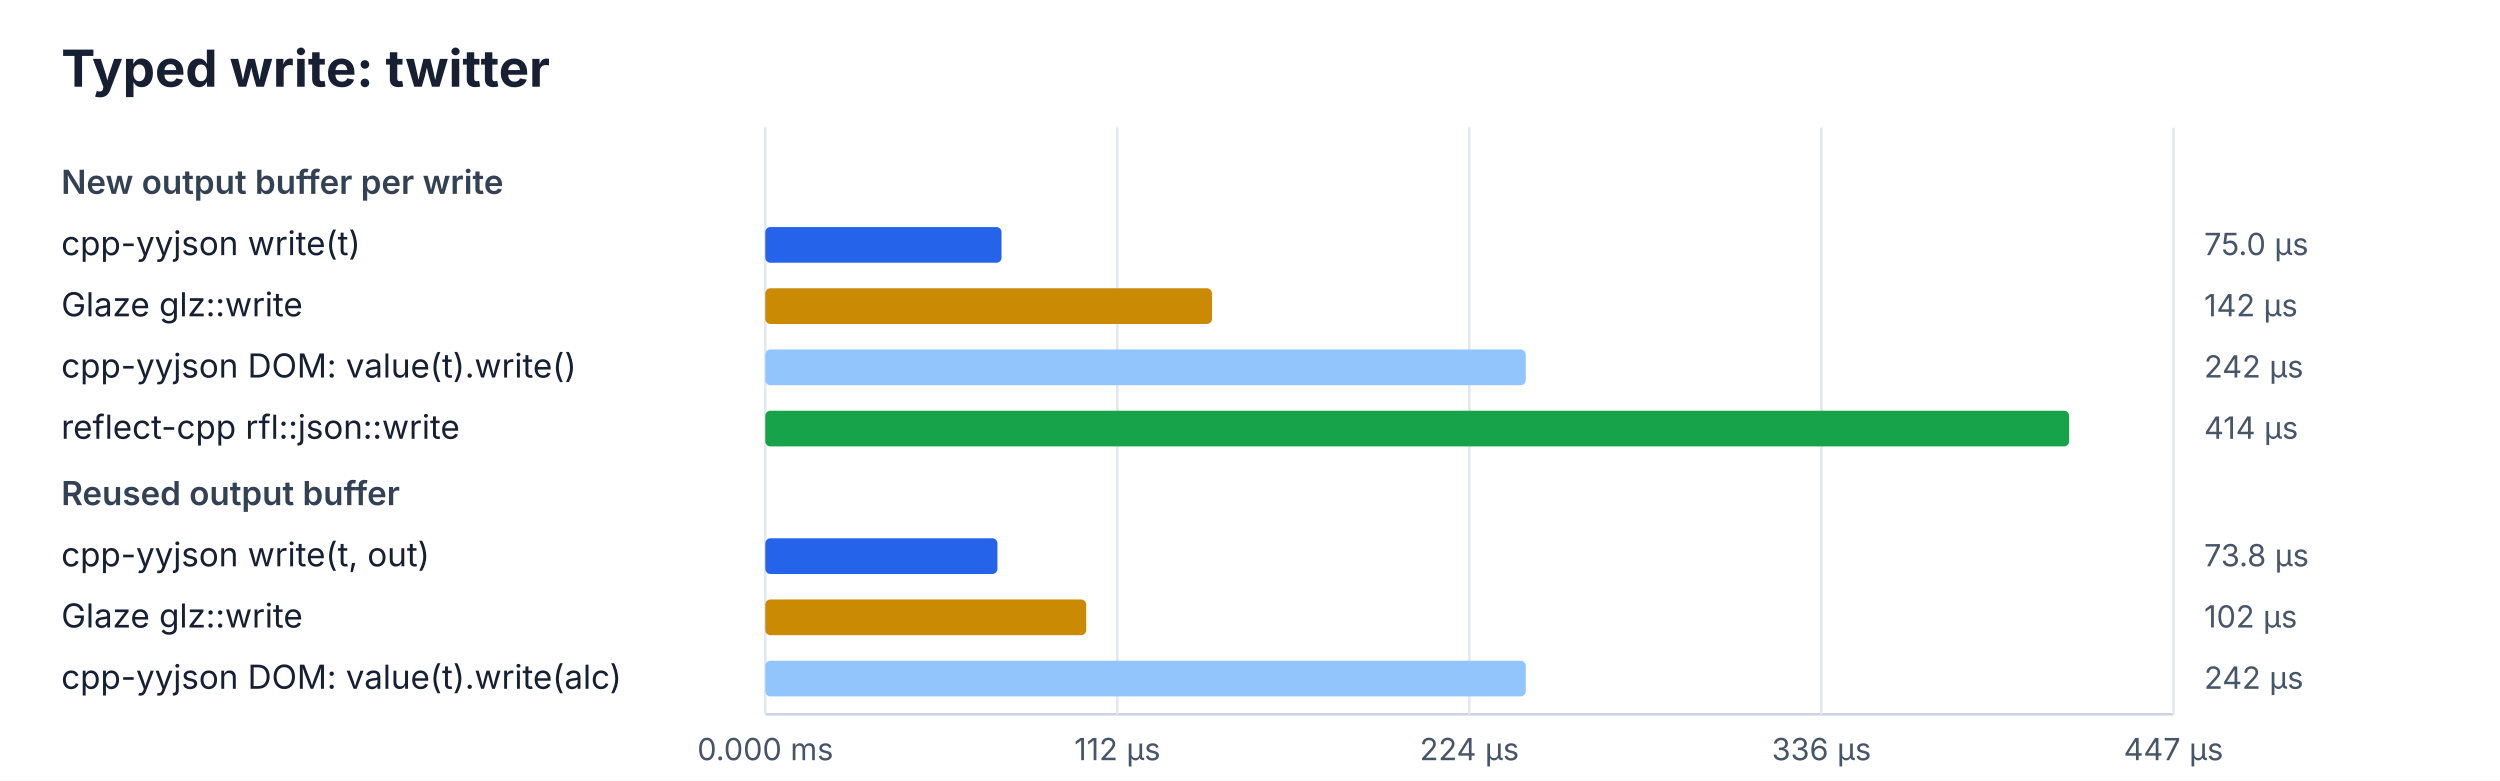
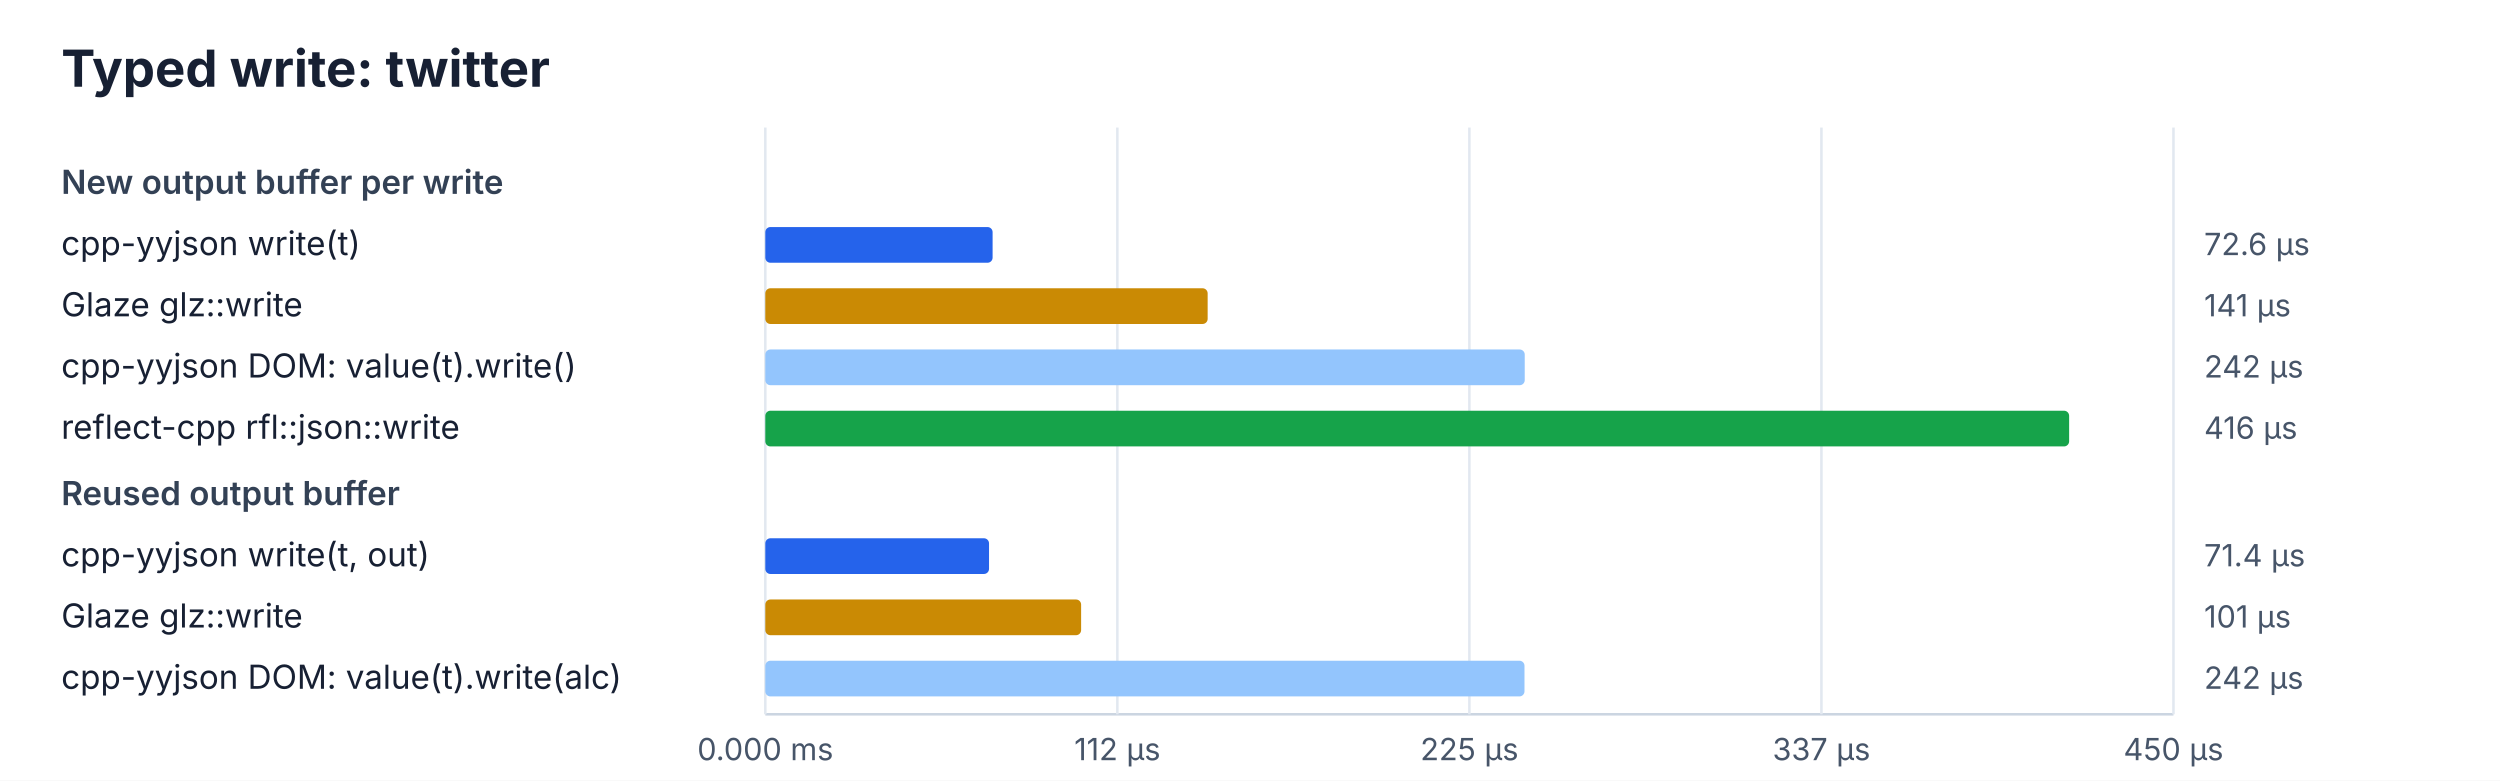
<svg xmlns="http://www.w3.org/2000/svg" width="980" height="306" viewBox="0 0 980 306">
  <rect width="100%" height="100%" fill="#ffffff" />
  <style>text{font-family:ui-sans-serif,system-ui,-apple-system,BlinkMacSystemFont,"Segoe UI",sans-serif;fill:#172033}.title{font-size:20px;font-weight:700}.heading{font-size:13px;font-weight:600;fill:#334155}.label{font-size:13px}.value{font-size:12px;fill:#475569}.axis{stroke:#cbd5e1;stroke-width:1}.grid{stroke:#e2e8f0;stroke-width:1}</style>
  <text x="24" y="34" class="title">Typed write: twitter</text>
  <line x1="300" y1="280" x2="852" y2="280" class="axis" />
  <line x1="300.0" y1="50" x2="300.0" y2="280" class="grid" />
  <text x="300.0" y="298" class="value" text-anchor="middle">0.000 ms</text>
  <line x1="438.0" y1="50" x2="438.0" y2="280" class="grid" />
  <text x="438.0" y="298" class="value" text-anchor="middle">112 µs</text>
  <line x1="576.0" y1="50" x2="576.0" y2="280" class="grid" />
-   <text x="576.0" y="298" class="value" text-anchor="middle">224 µs</text>
+   <text x="576.0" y="298" class="value" text-anchor="middle">225 µs</text>
  <line x1="714.0" y1="50" x2="714.0" y2="280" class="grid" />
-   <text x="714.0" y="298" class="value" text-anchor="middle">336 µs</text>
+   <text x="714.0" y="298" class="value" text-anchor="middle">337 µs</text>
  <line x1="852.0" y1="50" x2="852.0" y2="280" class="grid" />
-   <text x="852.0" y="298" class="value" text-anchor="middle">447 µs</text>
+   <text x="852.0" y="298" class="value" text-anchor="middle">450 µs</text>
  <text x="24" y="76" class="heading">New output buffer per write</text>
  <text x="24" y="100" class="label">cpp-yyjson write(t)</text>
-   <rect x="300" y="89" width="92.6" height="14" rx="2" fill="#2563eb" />
-   <text x="864" y="100" class="value">75.0 µs</text>
+   <rect x="300" y="89" width="89.1" height="14" rx="2" fill="#2563eb" />
+   <text x="864" y="100" class="value">72.6 µs</text>
  <text x="24" y="124" class="label">Glaze glz::write</text>
-   <rect x="300" y="113" width="175.1" height="14" rx="2" fill="#ca8a04" />
-   <text x="864" y="124" class="value">142 µs</text>
+   <rect x="300" y="113" width="173.4" height="14" rx="2" fill="#ca8a04" />
+   <text x="864" y="124" class="value">141 µs</text>
  <text x="24" y="148" class="label">cpp-yyjson DOM: value(t).write()</text>
-   <rect x="300" y="137" width="298.1" height="14" rx="2" fill="#93c5fd" />
+   <rect x="300" y="137" width="297.7" height="14" rx="2" fill="#93c5fd" />
  <text x="864" y="148" class="value">242 µs</text>
  <text x="24" y="172" class="label">reflect-cpp rfl::json::write</text>
  <rect x="300" y="161" width="511.1" height="14" rx="2" fill="#16a34a" />
-   <text x="864" y="172" class="value">414 µs</text>
+   <text x="864" y="172" class="value">416 µs</text>
  <text x="24" y="198" class="heading">Reused output buffer</text>
  <text x="24" y="222" class="label">cpp-yyjson write(t, out)</text>
-   <rect x="300" y="211" width="91.0" height="14" rx="2" fill="#2563eb" />
-   <text x="864" y="222" class="value">73.8 µs</text>
+   <rect x="300" y="211" width="87.7" height="14" rx="2" fill="#2563eb" />
+   <text x="864" y="222" class="value">71.4 µs</text>
  <text x="24" y="246" class="label">Glaze glz::write</text>
-   <rect x="300" y="235" width="125.8" height="14" rx="2" fill="#ca8a04" />
-   <text x="864" y="246" class="value">102 µs</text>
+   <rect x="300" y="235" width="123.8" height="14" rx="2" fill="#ca8a04" />
+   <text x="864" y="246" class="value">101 µs</text>
  <text x="24" y="270" class="label">cpp-yyjson DOM: value(t).write(alc)</text>
-   <rect x="300" y="259" width="298.1" height="14" rx="2" fill="#93c5fd" />
+   <rect x="300" y="259" width="297.6" height="14" rx="2" fill="#93c5fd" />
  <text x="864" y="270" class="value">242 µs</text>
</svg>
